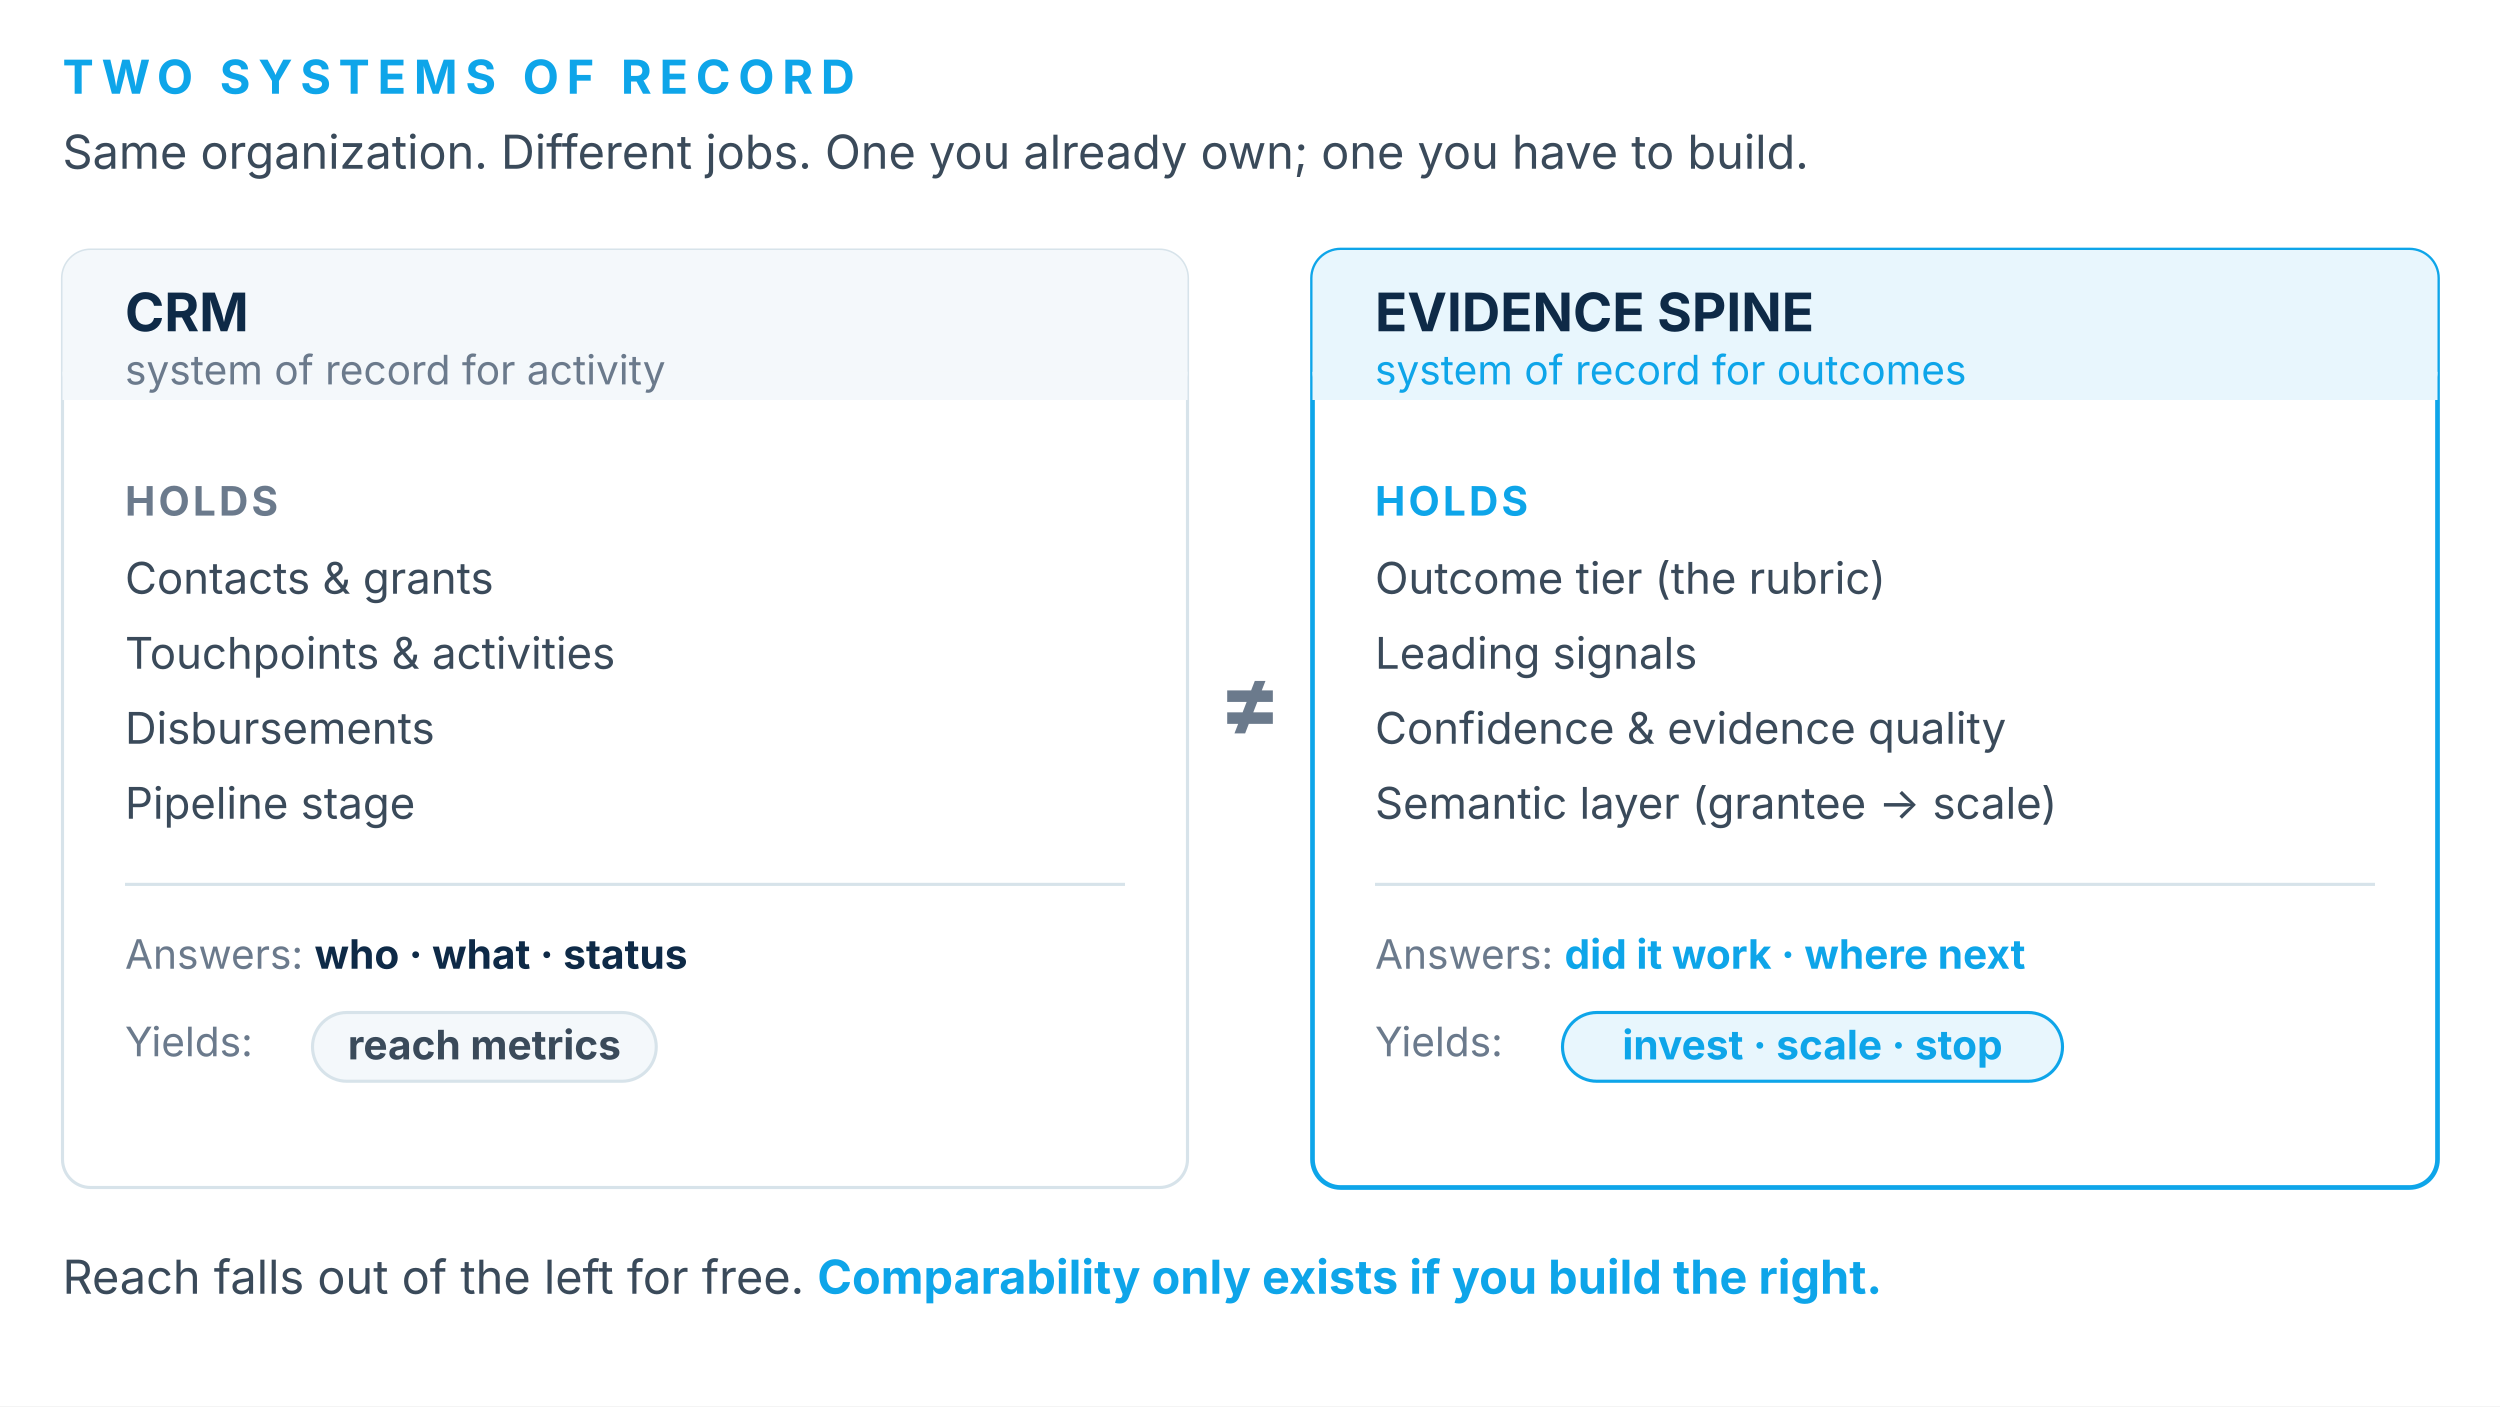
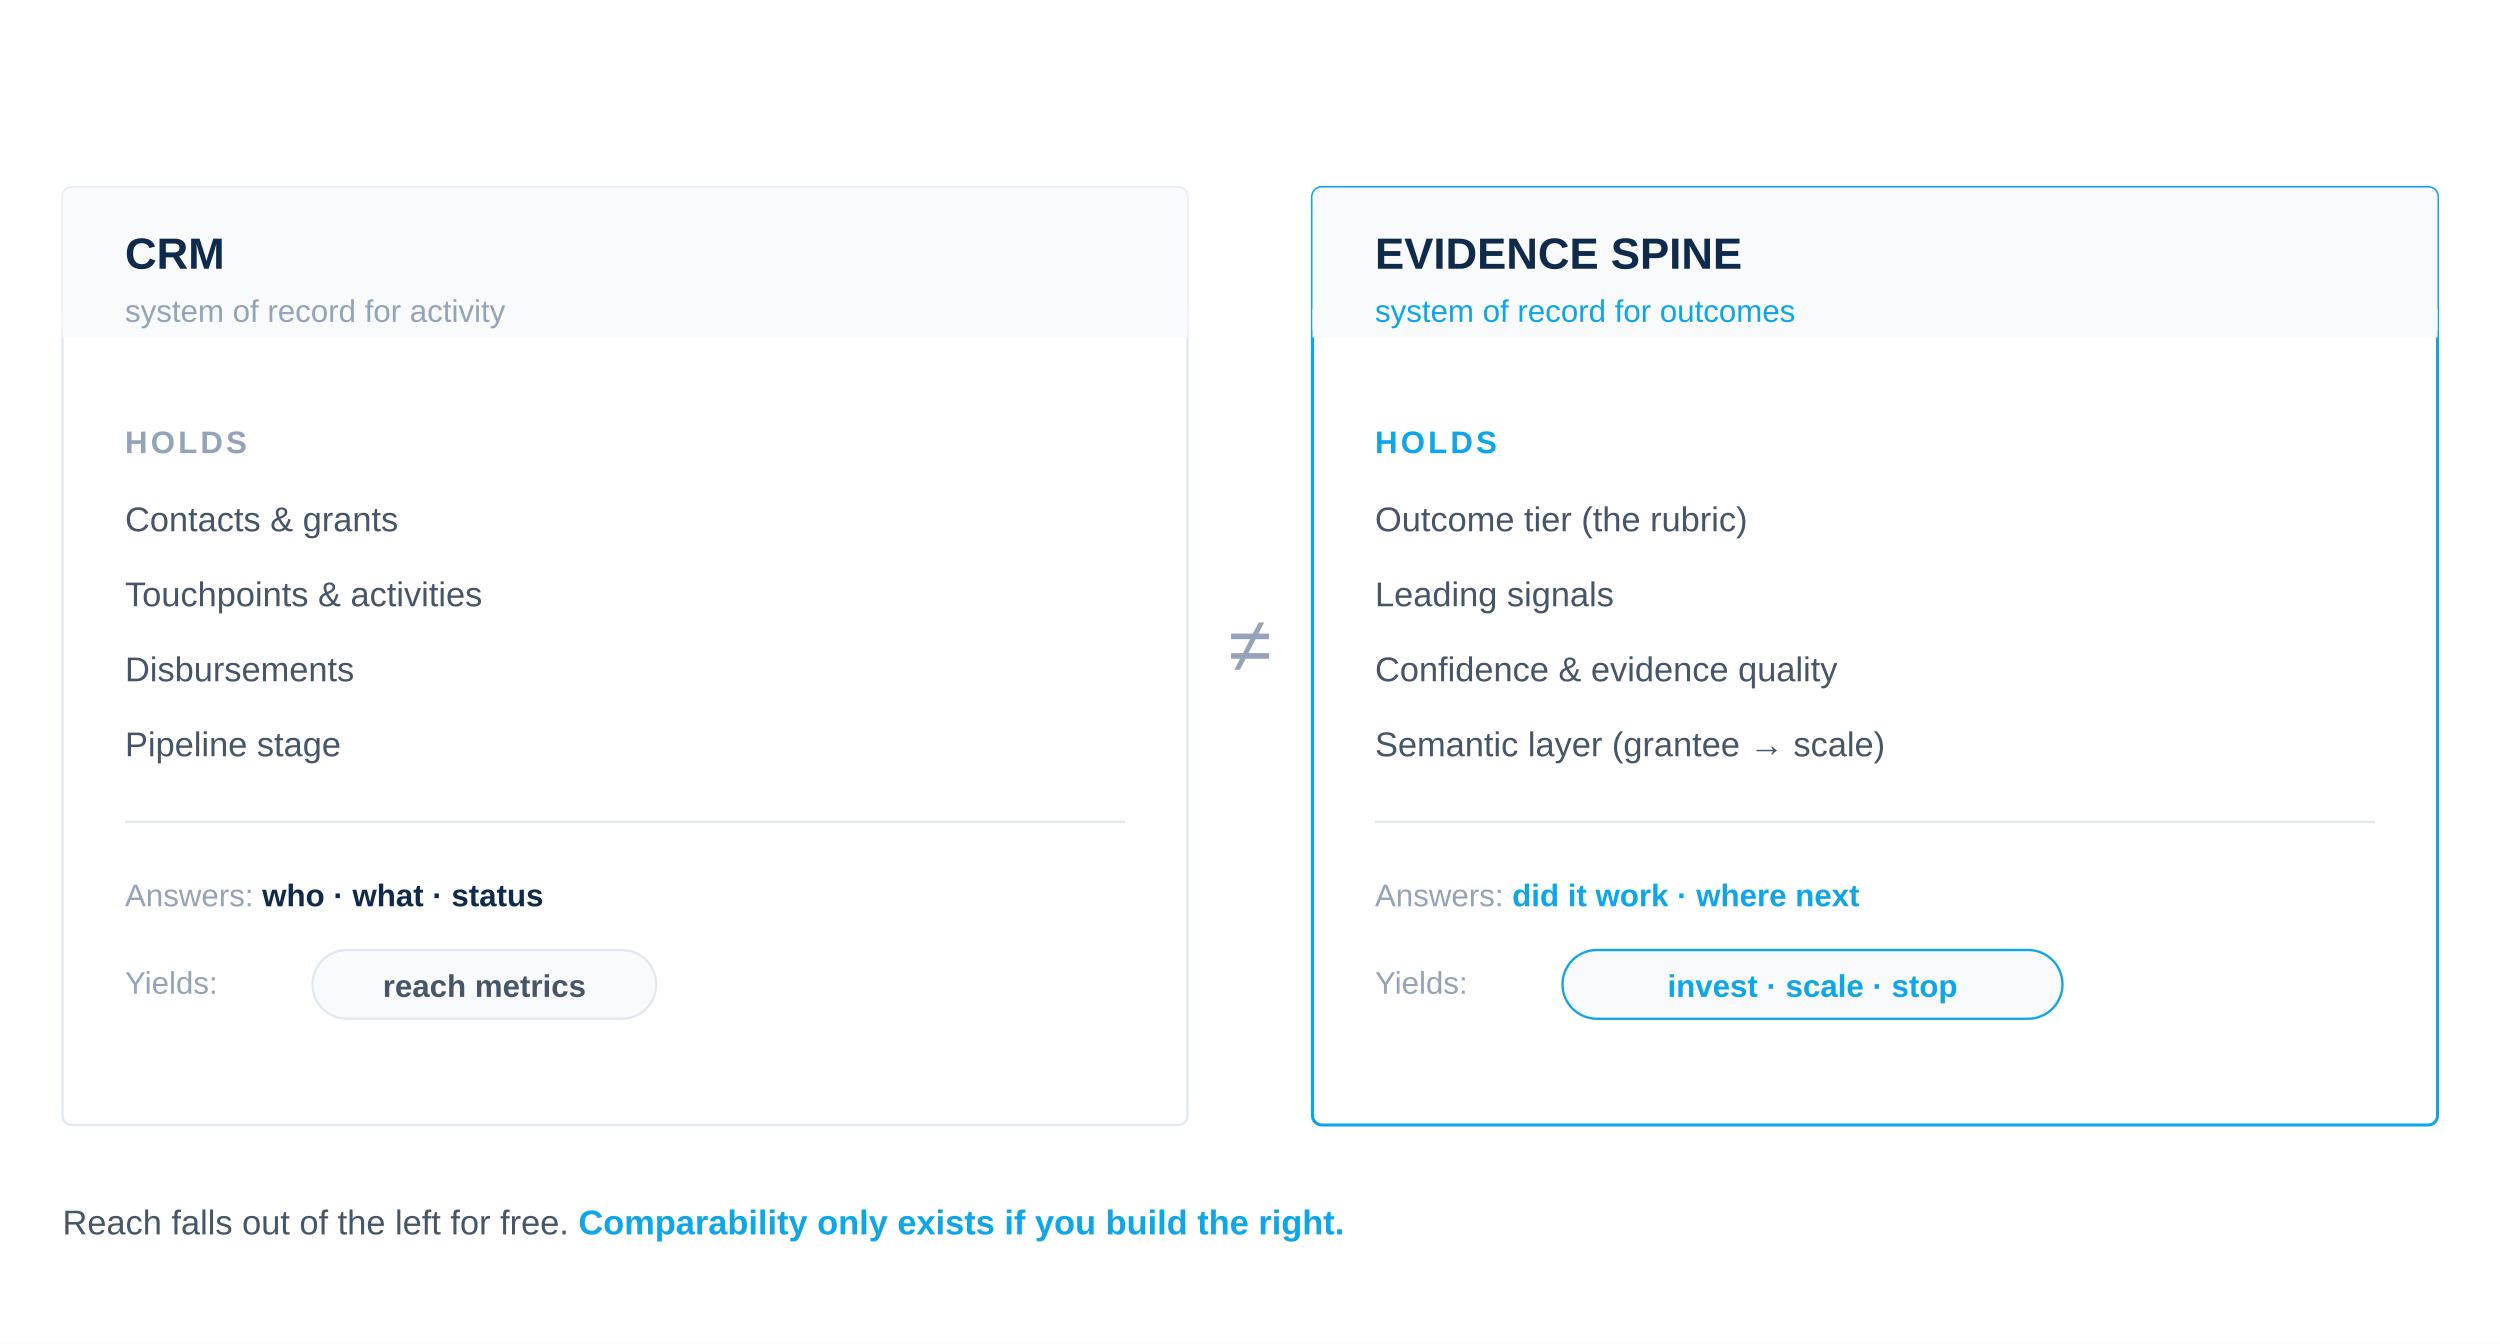
- <svg xmlns="http://www.w3.org/2000/svg" viewBox="0 0 1600 900" role="img" aria-labelledby="t" font-family="Inter,Helvetica,Arial,sans-serif">
-   <rect width="1600" height="900" fill="#FFFFFF" />
-   <text x="40" y="60" font-size="30" letter-spacing="5" fill="#0EA5E9" font-weight="700">TWO SYSTEMS OF RECORD</text>
-   <text x="40" y="108" font-size="30" fill="#3A4A5A">Same organization. Different jobs. One you already own; one you have to build.</text>
-   <rect x="40" y="160" width="720" height="600" rx="18" fill="#FFFFFF" stroke="#D7E3EA" stroke-width="2" />
-   <rect x="40" y="160" width="720" height="96" rx="18" fill="#F4F8FB" />
-   <rect x="40" y="238" width="720" height="18" fill="#F4F8FB" />
-   <text x="80" y="212" font-size="34" fill="#0E2A47" font-weight="700">CRM</text>
-   <text x="80" y="246" font-size="26" fill="#6B7A8C">system of record for activity</text>
-   <text x="80" y="330" font-size="26" letter-spacing="2" fill="#6B7A8C" font-weight="700">HOLDS</text>
-   <g font-size="28" fill="#3A4A5A">
-     <text x="80" y="380">Contacts &amp; grants</text>
-     <text x="80" y="428">Touchpoints &amp; activities</text>
-     <text x="80" y="476">Disbursements</text>
-     <text x="80" y="524">Pipeline stage</text>
+ <svg xmlns="http://www.w3.org/2000/svg" viewBox="0 0 1600 860" role="img" aria-labelledby="t">
+   <rect width="1600" height="860" fill="#FFFFFF" />
+   <g font-family="-apple-system, BlinkMacSystemFont, 'Helvetica Neue', Arial, sans-serif">
+     <rect x="40" y="120" width="720" height="600" rx="6" fill="#FFFFFF" stroke="#E2E8F0" stroke-width="1.5" />
+     <rect x="40" y="120" width="720" height="96" rx="6" fill="#F8FAFC" />
+     <rect x="40" y="198" width="720" height="18" fill="#F8FAFC" />
+     <text x="80" y="172" font-size="28" fill="#0F2A4A" font-weight="600">CRM</text>
+     <text x="80" y="206" font-size="20" fill="#94A3B8">system of record for activity</text>
+     <text x="80" y="290" font-size="20" letter-spacing="2" fill="#94A3B8" font-weight="600">HOLDS</text>
+     <g font-size="22" fill="#475569">
+       <text x="80" y="340">Contacts &amp; grants</text>
+       <text x="80" y="388">Touchpoints &amp; activities</text>
+       <text x="80" y="436">Disbursements</text>
+       <text x="80" y="484">Pipeline stage</text>
+     </g>
+     <line x1="80" y1="526" x2="720" y2="526" stroke="#E2E8F0" stroke-width="1.5" />
+     <text x="80" y="580" font-size="20" fill="#94A3B8">Answers: <tspan fill="#0F2A4A" font-weight="600">who · what · status</tspan>
+     </text>
+     <text x="80" y="636" font-size="20" fill="#94A3B8">Yields:</text>
+     <rect x="200" y="608" width="220" height="44" rx="22" fill="#F8FAFC" stroke="#E2E8F0" stroke-width="1.5" />
+     <text x="310" y="638" font-size="20" fill="#475569" font-weight="600" text-anchor="middle">reach metrics</text>
+     <text x="800" y="430" font-size="50" fill="#94A3B8" font-weight="500" text-anchor="middle">≠</text>
+     <rect x="840" y="120" width="720" height="600" rx="6" fill="#FFFFFF" stroke="#0EA5E9" stroke-width="2" />
+     <rect x="840" y="120" width="720" height="96" rx="6" fill="#F8FAFC" />
+     <rect x="840" y="198" width="720" height="18" fill="#F8FAFC" />
+     <text x="880" y="172" font-size="28" fill="#0F2A4A" font-weight="600">EVIDENCE SPINE</text>
+     <text x="880" y="206" font-size="20" fill="#0EA5E9">system of record for outcomes</text>
+     <text x="880" y="290" font-size="20" letter-spacing="2" fill="#0EA5E9" font-weight="600">HOLDS</text>
+     <g font-size="22" fill="#475569">
+       <text x="880" y="340">Outcome tier (the rubric)</text>
+       <text x="880" y="388">Leading signals</text>
+       <text x="880" y="436">Confidence &amp; evidence quality</text>
+       <text x="880" y="484">Semantic layer (grantee → scale)</text>
+     </g>
+     <line x1="880" y1="526" x2="1520" y2="526" stroke="#E2E8F0" stroke-width="1.5" />
+     <text x="880" y="580" font-size="20" fill="#94A3B8">Answers: <tspan fill="#0EA5E9" font-weight="600">did it work · where next</tspan>
+     </text>
+     <text x="880" y="636" font-size="20" fill="#94A3B8">Yields:</text>
+     <rect x="1000" y="608" width="320" height="44" rx="22" fill="#F8FAFC" stroke="#0EA5E9" stroke-width="1.5" />
+     <text x="1160" y="638" font-size="20" fill="#0EA5E9" font-weight="600" text-anchor="middle">invest · scale · stop</text>
+     <text x="40" y="790" font-size="22" fill="#475569">Reach falls out of the left for free. <tspan fill="#0EA5E9" font-weight="600">Comparability only exists if you build the right.</tspan>
+     </text>
  </g>
-   <line x1="80" y1="566" x2="720" y2="566" stroke="#D7E3EA" stroke-width="2" />
-   <text x="80" y="620" font-size="26" fill="#6B7A8C">Answers: <tspan fill="#0E2A47" font-weight="700">who · what · status</tspan>
-   </text>
-   <text x="80" y="676" font-size="26" fill="#6B7A8C">Yields:</text>
-   <rect x="200" y="648" width="220" height="44" rx="22" fill="#F4F8FB" stroke="#D7E3EA" stroke-width="2" />
-   <text x="310" y="678" font-size="26" fill="#3A4A5A" font-weight="700" text-anchor="middle">reach metrics</text>
-   <text x="800" y="470" font-size="60" fill="#6B7A8C" font-weight="700" text-anchor="middle">≠</text>
-   <rect x="840" y="160" width="720" height="600" rx="18" fill="#FFFFFF" stroke="#0EA5E9" stroke-width="3" />
-   <rect x="840" y="160" width="720" height="96" rx="18" fill="#E8F6FD" />
-   <rect x="840" y="238" width="720" height="18" fill="#E8F6FD" />
-   <text x="880" y="212" font-size="34" fill="#0E2A47" font-weight="700">EVIDENCE SPINE</text>
-   <text x="880" y="246" font-size="26" fill="#0EA5E9">system of record for outcomes</text>
-   <text x="880" y="330" font-size="26" letter-spacing="2" fill="#0EA5E9" font-weight="700">HOLDS</text>
-   <g font-size="28" fill="#3A4A5A">
-     <text x="880" y="380">Outcome tier (the rubric)</text>
-     <text x="880" y="428">Leading signals</text>
-     <text x="880" y="476">Confidence &amp; evidence quality</text>
-     <text x="880" y="524">Semantic layer (grantee → scale)</text>
-   </g>
-   <line x1="880" y1="566" x2="1520" y2="566" stroke="#D7E3EA" stroke-width="2" />
-   <text x="880" y="620" font-size="26" fill="#6B7A8C">Answers: <tspan fill="#0EA5E9" font-weight="700">did it work · where next</tspan>
-   </text>
-   <text x="880" y="676" font-size="26" fill="#6B7A8C">Yields:</text>
-   <rect x="1000" y="648" width="320" height="44" rx="22" fill="#E8F6FD" stroke="#0EA5E9" stroke-width="2" />
-   <text x="1160" y="678" font-size="26" fill="#0EA5E9" font-weight="700" text-anchor="middle">invest · scale · stop</text>
-   <text x="40" y="828" font-size="30" fill="#3A4A5A">Reach falls out of the left for free. <tspan fill="#0EA5E9" font-weight="700">Comparability only exists if you build the right.</tspan>
-   </text>
</svg>
